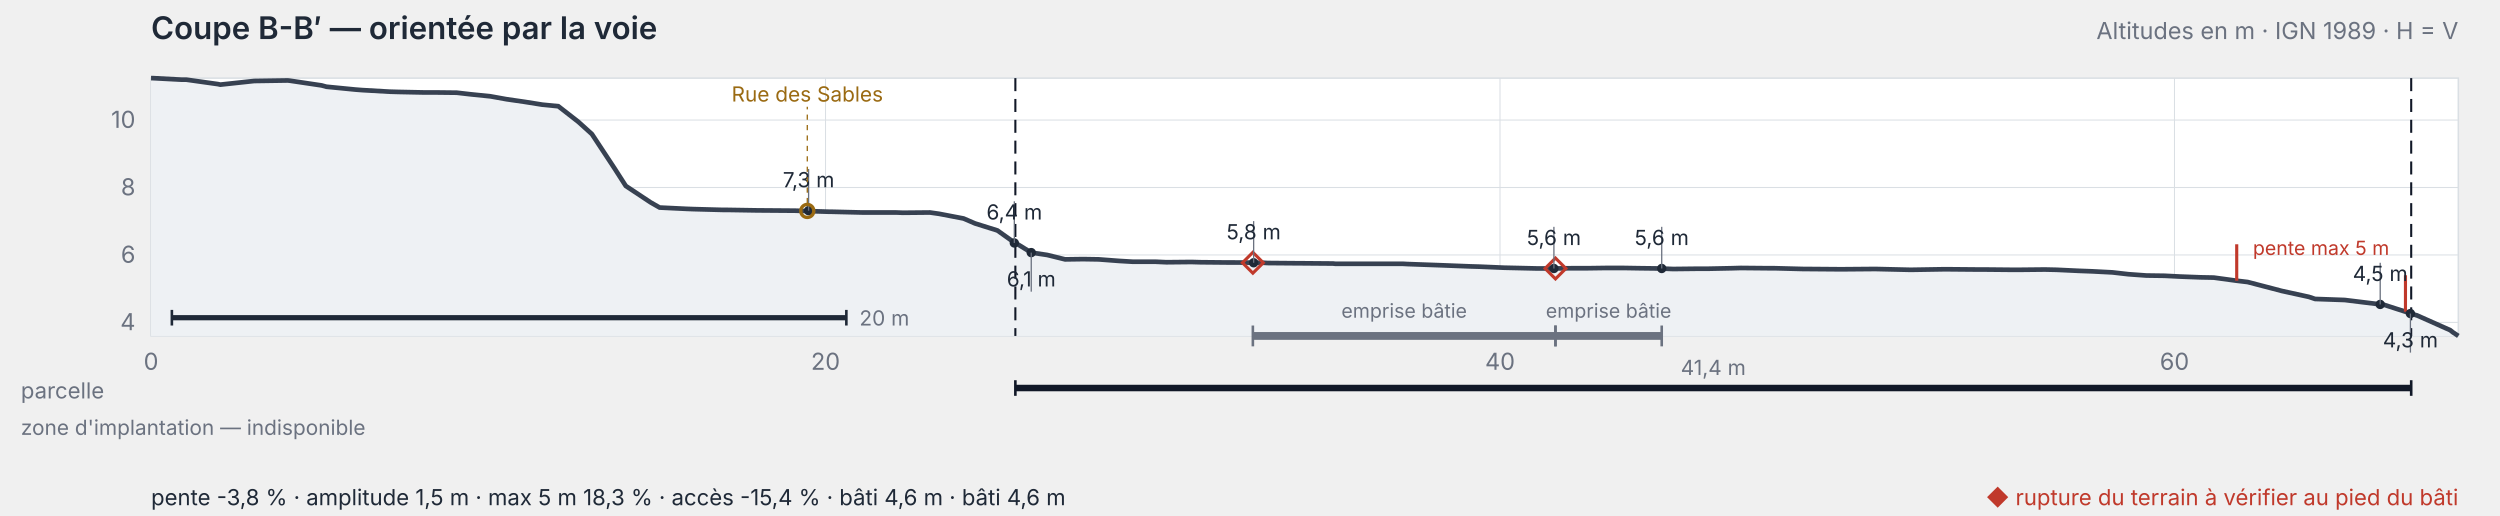
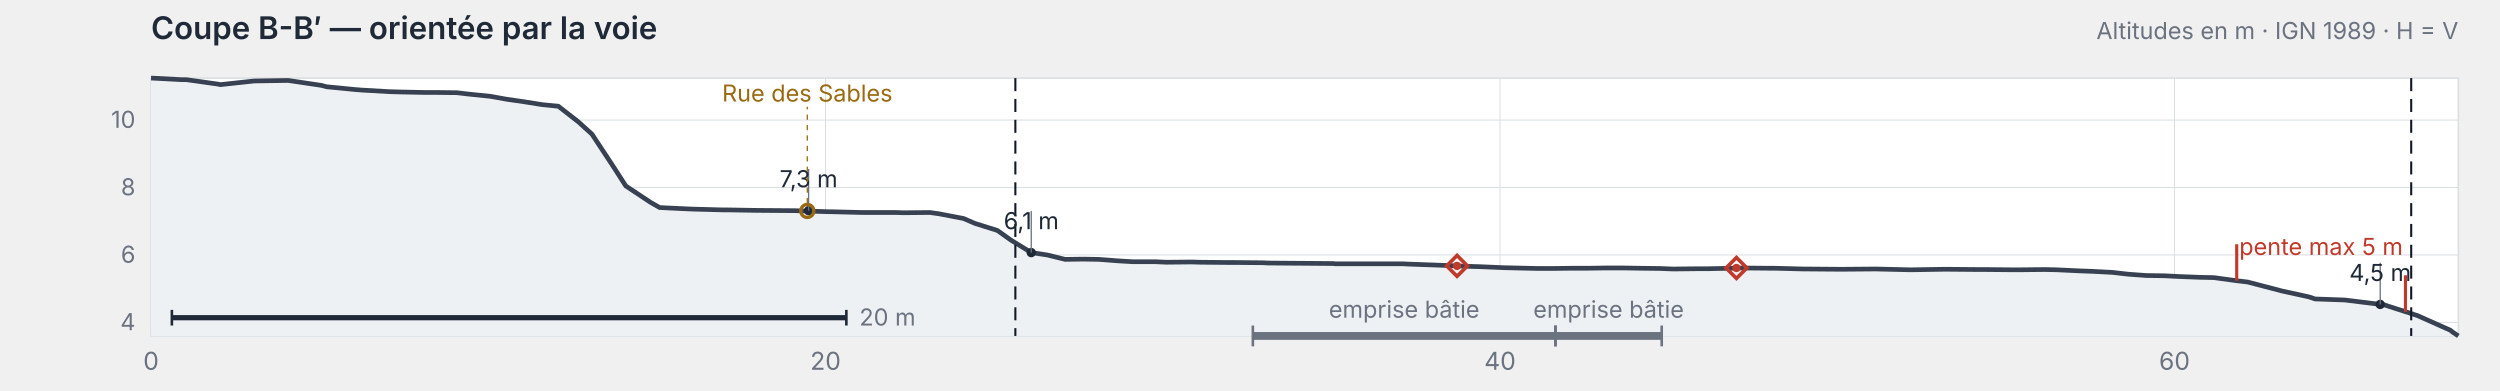
- <svg xmlns="http://www.w3.org/2000/svg" viewBox="0 0 960 198" width="960" height="198" role="img" aria-label="Coupe B-B′ — orientée par la voie" font-family="Inter, Helvetica, Arial, sans-serif" data-plot-x0="58.0" data-plot-x1="944.0" style="background:#ffffff">
+ <svg xmlns="http://www.w3.org/2000/svg" viewBox="0 0 960 150" width="960" height="150" role="img" aria-label="Coupe B-B′ — orientée par la voie" font-family="Inter, Helvetica, Arial, sans-serif" data-plot-x0="58.0" data-plot-x1="944.0" style="background:#ffffff">
  <text x="58" y="15" font-size="12" font-weight="600" fill="#1f2937">Coupe B-B′ — orientée par la voie</text>
  <text x="944" y="15" text-anchor="end" font-size="9" fill="#6b7280">Altitudes en m · IGN 1989 · H = V</text>
  <rect x="58.0" y="30" width="886.0" height="99.0" fill="#ffffff" stroke="#dadfe4" stroke-width="0.6" />
  <line x1="58.0" y1="30" x2="58.0" y2="129.0" stroke="#dadfe4" stroke-width="0.4" />
-   <text x="58.0" y="142.0" text-anchor="middle" font-size="9" fill="#6b7280">0</text>
+   <text x="58.0" y="142.0" text-anchor="middle" font-size="9.5" fill="#6b7280">0</text>
  <line x1="317.0" y1="30" x2="317.0" y2="129.0" stroke="#dadfe4" stroke-width="0.4" />
-   <text x="317.0" y="142.0" text-anchor="middle" font-size="9" fill="#6b7280">20</text>
+   <text x="317.0" y="142.0" text-anchor="middle" font-size="9.5" fill="#6b7280">20</text>
  <line x1="576.0" y1="30" x2="576.0" y2="129.0" stroke="#dadfe4" stroke-width="0.4" />
-   <text x="576.0" y="142.0" text-anchor="middle" font-size="9" fill="#6b7280">40</text>
+   <text x="576.0" y="142.0" text-anchor="middle" font-size="9.5" fill="#6b7280">40</text>
  <line x1="835.0" y1="30" x2="835.0" y2="129.0" stroke="#dadfe4" stroke-width="0.4" />
-   <text x="835.0" y="142.0" text-anchor="middle" font-size="9" fill="#6b7280">60</text>
+   <text x="835.0" y="142.0" text-anchor="middle" font-size="9.5" fill="#6b7280">60</text>
  <line x1="58.0" y1="123.8" x2="944.0" y2="123.8" stroke="#dadfe4" stroke-width="0.4" />
  <text x="52.0" y="126.8" text-anchor="end" font-size="9" fill="#6b7280">4</text>
  <line x1="58.0" y1="97.9" x2="944.0" y2="97.9" stroke="#dadfe4" stroke-width="0.4" />
  <text x="52.0" y="100.9" text-anchor="end" font-size="9" fill="#6b7280">6</text>
  <line x1="58.0" y1="72.0" x2="944.0" y2="72.0" stroke="#dadfe4" stroke-width="0.4" />
  <text x="52.0" y="75.0" text-anchor="end" font-size="9" fill="#6b7280">8</text>
  <line x1="58.0" y1="46.1" x2="944.0" y2="46.1" stroke="#dadfe4" stroke-width="0.4" />
  <text x="52.0" y="49.1" text-anchor="end" font-size="9" fill="#6b7280">10</text>
  <polygon points="58.0,30.0 58.6,30.0 69.9,30.6 71.6,30.6 83.7,32.3 84.6,32.5 97.6,31.1 97.6,31.1 97.6,31.1 110.5,30.9 111.4,31.0 123.5,32.8 125.3,33.3 136.5,34.4 139.1,34.6 149.5,35.2 152.9,35.3 162.5,35.5 166.8,35.5 175.4,35.6 180.6,36.2 188.4,37.0 194.5,38.1 201.4,39.1 208.3,40.2 214.4,40.8 222.1,46.8 227.3,51.5 236.0,64.7 240.3,71.4 249.8,77.7 253.3,79.7 263.7,80.2 266.3,80.3 277.5,80.6 279.2,80.6 291.4,80.8 292.2,80.8 304.8,80.9 305.2,80.9 305.2,80.9 318.2,81.3 319.0,81.3 331.1,81.6 332.9,81.6 344.1,81.6 346.7,81.7 357.1,81.6 360.6,82.1 370.0,83.9 374.4,85.8 383.0,88.5 388.2,92.2 396.0,97.0 402.1,97.9 409.0,99.6 415.9,99.5 421.9,99.6 429.8,100.2 434.9,100.5 443.6,100.5 447.9,100.7 457.5,100.6 460.9,100.7 471.3,100.8 473.8,100.8 485.1,100.9 486.8,101.0 499.0,101.1 499.8,101.1 511.9,101.2 512.8,101.3 512.8,101.3 525.7,101.3 526.7,101.3 538.7,101.3 540.5,101.4 551.7,101.8 554.4,101.9 564.7,102.3 568.2,102.4 577.6,102.8 582.0,102.9 590.6,103.1 595.9,103.1 603.6,103.0 609.7,103.0 616.6,102.9 623.6,102.9 629.5,103.0 637.4,103.1 642.5,103.3 651.2,103.2 655.5,103.2 665.1,103.0 668.5,102.9 678.9,103.0 681.4,103.0 692.8,103.3 694.4,103.3 706.6,103.4 707.4,103.4 719.1,103.3 720.4,103.3 720.5,103.3 733.3,103.6 734.3,103.6 746.3,103.4 748.1,103.4 759.3,103.5 762.0,103.5 772.3,103.6 775.8,103.6 785.2,103.5 789.7,103.6 798.2,104.0 803.5,104.2 811.2,104.6 817.3,105.3 824.2,105.8 831.2,105.9 837.1,106.2 845.0,106.5 850.1,106.6 858.9,107.8 863.1,108.3 872.7,110.8 876.1,111.7 886.6,114.0 889.0,114.8 900.4,115.2 902.0,115.4 914.2,116.9 915.0,116.9 926.2,120.5 928.0,121.1 928.1,121.1 940.9,126.8 941.9,127.6 944.0,129.0 944.0,129.0 58.0,129.0" fill="#eef1f4" stroke="none" />
  <polyline points="58.0,30.0 58.6,30.0 69.9,30.6 71.6,30.6 83.7,32.3 84.6,32.5 97.6,31.1 97.6,31.1 97.6,31.1 110.5,30.9 111.4,31.0 123.5,32.8 125.3,33.3 136.5,34.4 139.1,34.6 149.5,35.2 152.9,35.3 162.5,35.5 166.8,35.5 175.4,35.6 180.6,36.2 188.4,37.0 194.5,38.1 201.4,39.1 208.3,40.2 214.4,40.8 222.1,46.8 227.3,51.5 236.0,64.7 240.3,71.4 249.8,77.7 253.3,79.7 263.7,80.2 266.3,80.3 277.5,80.6 279.2,80.6 291.4,80.8 292.2,80.8 304.8,80.9 305.2,80.9 305.2,80.9 318.2,81.3 319.0,81.3 331.1,81.6 332.9,81.6 344.1,81.6 346.7,81.7 357.1,81.6 360.6,82.1 370.0,83.9 374.4,85.8 383.0,88.5 388.2,92.2 396.0,97.0 402.1,97.9 409.0,99.6 415.9,99.5 421.9,99.6 429.8,100.2 434.9,100.5 443.6,100.5 447.9,100.7 457.5,100.6 460.9,100.7 471.3,100.8 473.8,100.8 485.1,100.9 486.8,101.0 499.0,101.1 499.8,101.1 511.9,101.2 512.8,101.3 512.8,101.3 525.7,101.3 526.7,101.3 538.7,101.3 540.5,101.4 551.7,101.8 554.4,101.9 564.7,102.3 568.2,102.4 577.6,102.8 582.0,102.9 590.6,103.1 595.9,103.1 603.6,103.0 609.7,103.0 616.6,102.9 623.6,102.9 629.5,103.0 637.4,103.1 642.5,103.3 651.2,103.2 655.5,103.2 665.1,103.0 668.5,102.9 678.9,103.0 681.4,103.0 692.8,103.3 694.4,103.3 706.6,103.4 707.4,103.4 719.1,103.3 720.4,103.3 720.5,103.3 733.3,103.6 734.3,103.6 746.3,103.4 748.1,103.4 759.3,103.5 762.0,103.5 772.3,103.6 775.8,103.6 785.2,103.5 789.7,103.6 798.2,104.0 803.5,104.2 811.2,104.6 817.3,105.3 824.2,105.8 831.2,105.9 837.1,106.2 845.0,106.5 850.1,106.6 858.9,107.8 863.1,108.3 872.7,110.8 876.1,111.7 886.6,114.0 889.0,114.8 900.4,115.2 902.0,115.4 914.2,116.9 915.0,116.9 926.2,120.5 928.0,121.1 928.1,121.1 940.9,126.8 941.9,127.6 944.0,129.0" fill="none" stroke="#374151" stroke-width="1.8" />
  <line x1="481.1" y1="129.0" x2="597.3" y2="129.0" stroke="#6b7280" stroke-width="3" />
  <line x1="481.1" y1="125.0" x2="481.1" y2="133.0" stroke="#6b7280" stroke-width="1" />
  <line x1="597.3" y1="125.0" x2="597.3" y2="133.0" stroke="#6b7280" stroke-width="1" />
-   <text x="539.2" y="122.0" text-anchor="middle" font-size="7.5" fill="#6b7280">emprise bâtie</text>
-   <path d="M481.1,96.9 l4,4 l-4,4 l-4,-4 z" fill="none" stroke="#c0392b" stroke-width="1.2" />
+   <text x="539.2" y="122.0" text-anchor="middle" font-size="9" fill="#6b7280">emprise bâtie</text>
+   <path d="M559.5,98.1 l4,4 l-4,4 l-4,-4 z" fill="none" stroke="#c0392b" stroke-width="1.4" />
+   <circle cx="559.5" cy="102.1" r="1.6" fill="#c0392b" />
  <line x1="597.3" y1="129.0" x2="638.1" y2="129.0" stroke="#6b7280" stroke-width="3" />
  <line x1="597.3" y1="125.0" x2="597.3" y2="133.0" stroke="#6b7280" stroke-width="1" />
  <line x1="638.1" y1="125.0" x2="638.1" y2="133.0" stroke="#6b7280" stroke-width="1" />
-   <text x="617.7" y="122.0" text-anchor="middle" font-size="7.5" fill="#6b7280">emprise bâtie</text>
-   <path d="M597.3,99.1 l4,4 l-4,4 l-4,-4 z" fill="none" stroke="#c0392b" stroke-width="1.2" />
+   <text x="617.7" y="122.0" text-anchor="middle" font-size="9" fill="#6b7280">emprise bâtie</text>
+   <path d="M666.8,98.9 l4,4 l-4,4 l-4,-4 z" fill="none" stroke="#c0392b" stroke-width="1.4" />
+   <circle cx="666.8" cy="102.9" r="1.6" fill="#c0392b" />
  <line x1="389.9" y1="30" x2="389.9" y2="129.0" stroke="#111827" stroke-width="0.8" stroke-dasharray="5 3" />
  <line x1="925.9" y1="30" x2="925.9" y2="129.0" stroke="#111827" stroke-width="0.8" stroke-dasharray="5 3" />
  <line x1="858.9" y1="107.8" x2="858.9" y2="93.8" stroke="#c0392b" stroke-width="1.2" />
  <line x1="923.7" y1="119.7" x2="923.7" y2="105.7" stroke="#c0392b" stroke-width="1.2" />
-   <text x="891.3" y="97.9" text-anchor="middle" font-size="7.5" fill="#c0392b">pente max 5 m</text>
+   <text x="891.3" y="97.9" text-anchor="middle" font-size="9" fill="#c0392b">pente max 5 m</text>
  <circle cx="310.5" cy="80.9" r="1.8" fill="#1f2937" />
  <line x1="310.5" y1="80.9" x2="310.5" y2="64.9" stroke="#6b7280" stroke-width="0.5" />
-   <text x="310.5" y="71.9" text-anchor="middle" font-size="8" fill="#1f2937">7,3 m</text>
-   <circle cx="389.5" cy="93.3" r="1.8" fill="#1f2937" />
-   <line x1="389.5" y1="93.3" x2="389.5" y2="77.3" stroke="#6b7280" stroke-width="0.5" />
-   <text x="389.5" y="84.3" text-anchor="middle" font-size="8" fill="#1f2937">6,4 m</text>
+   <text x="310.5" y="71.9" text-anchor="middle" font-size="9" fill="#1f2937">7,3 m</text>
  <circle cx="396.0" cy="97.0" r="1.8" fill="#1f2937" />
-   <line x1="396.0" y1="97.0" x2="396.0" y2="112.0" stroke="#6b7280" stroke-width="0.5" />
-   <text x="396.0" y="110.0" text-anchor="middle" font-size="8" fill="#1f2937">6,1 m</text>
-   <circle cx="481.4" cy="100.9" r="1.8" fill="#1f2937" />
-   <line x1="481.4" y1="100.9" x2="481.4" y2="84.9" stroke="#6b7280" stroke-width="0.5" />
-   <text x="481.4" y="91.9" text-anchor="middle" font-size="8" fill="#1f2937">5,8 m</text>
-   <circle cx="596.7" cy="103.1" r="1.8" fill="#1f2937" />
-   <line x1="596.7" y1="103.1" x2="596.7" y2="87.1" stroke="#6b7280" stroke-width="0.5" />
-   <text x="596.7" y="94.1" text-anchor="middle" font-size="8" fill="#1f2937">5,6 m</text>
-   <circle cx="638.1" cy="103.1" r="1.8" fill="#1f2937" />
-   <line x1="638.1" y1="103.1" x2="638.1" y2="87.1" stroke="#6b7280" stroke-width="0.5" />
-   <text x="638.1" y="94.1" text-anchor="middle" font-size="8" fill="#1f2937">5,6 m</text>
+   <line x1="396.0" y1="97.0" x2="396.0" y2="81.0" stroke="#6b7280" stroke-width="0.5" />
+   <text x="396.0" y="88.0" text-anchor="middle" font-size="9" fill="#1f2937">6,1 m</text>
  <circle cx="914.0" cy="116.9" r="1.8" fill="#1f2937" />
  <line x1="914.0" y1="116.9" x2="914.0" y2="100.9" stroke="#6b7280" stroke-width="0.5" />
-   <text x="914.0" y="107.9" text-anchor="middle" font-size="8" fill="#1f2937">4,5 m</text>
-   <circle cx="925.6" cy="120.4" r="1.8" fill="#1f2937" />
-   <line x1="925.6" y1="120.4" x2="925.6" y2="135.4" stroke="#6b7280" stroke-width="0.5" />
-   <text x="925.6" y="133.4" text-anchor="middle" font-size="8" fill="#1f2937">4,3 m</text>
+   <text x="914.0" y="107.9" text-anchor="middle" font-size="9" fill="#1f2937">4,5 m</text>
  <circle cx="310.0" cy="81.0" r="2.5" fill="none" stroke="#9a6a12" stroke-width="1.3" />
  <line x1="310.0" y1="78.0" x2="310.0" y2="41.0" stroke="#9a6a12" stroke-width="0.5" stroke-dasharray="2 2" />
-   <text x="310.0" y="39.0" text-anchor="middle" font-size="8" fill="#9a6a12">Rue des Sables</text>
+   <text x="310.0" y="39.0" text-anchor="middle" font-size="9" fill="#9a6a12">Rue des Sables</text>
  <line x1="66.0" y1="122.0" x2="325.0" y2="122.0" stroke="#1f2937" stroke-width="2" />
  <line x1="66.0" y1="119.0" x2="66.0" y2="125.0" stroke="#1f2937" stroke-width="1" />
  <line x1="325.0" y1="119.0" x2="325.0" y2="125.0" stroke="#1f2937" stroke-width="1" />
-   <text x="330.0" y="125.0" font-size="8" fill="#6b7280">20 m</text>
-   <text x="8" y="153.0" font-size="8.5" fill="#6b7280">parcelle</text>
-   <line x1="389.9" y1="149.0" x2="925.9" y2="149.0" stroke="#111827" stroke-width="2.5" />
-   <line x1="389.9" y1="146.0" x2="389.9" y2="152.0" stroke="#111827" stroke-width="1" />
-   <line x1="925.9" y1="146.0" x2="925.9" y2="152.0" stroke="#111827" stroke-width="1" />
-   <text x="657.9" y="144.0" text-anchor="middle" font-size="8" fill="#6b7280">41,4 m</text>
-   <text x="8" y="167.0" font-size="8" fill="#6b7280">zone d'implantation — indisponible</text>
-   <text x="58" y="194.0" font-size="8.5" fill="#1f2937">pente -3,8 % · amplitude 1,5 m · max 5 m 18,3 % · accès -15,4 % · bâti 4,6 m · bâti 4,6 m</text>
-   <text x="944.0" y="194.0" text-anchor="end" font-size="8.5" fill="#c0392b">◆ rupture du terrain à vérifier au pied du bâti</text>
+   <text x="330.0" y="125.0" font-size="9" fill="#6b7280">20 m</text>
</svg>
